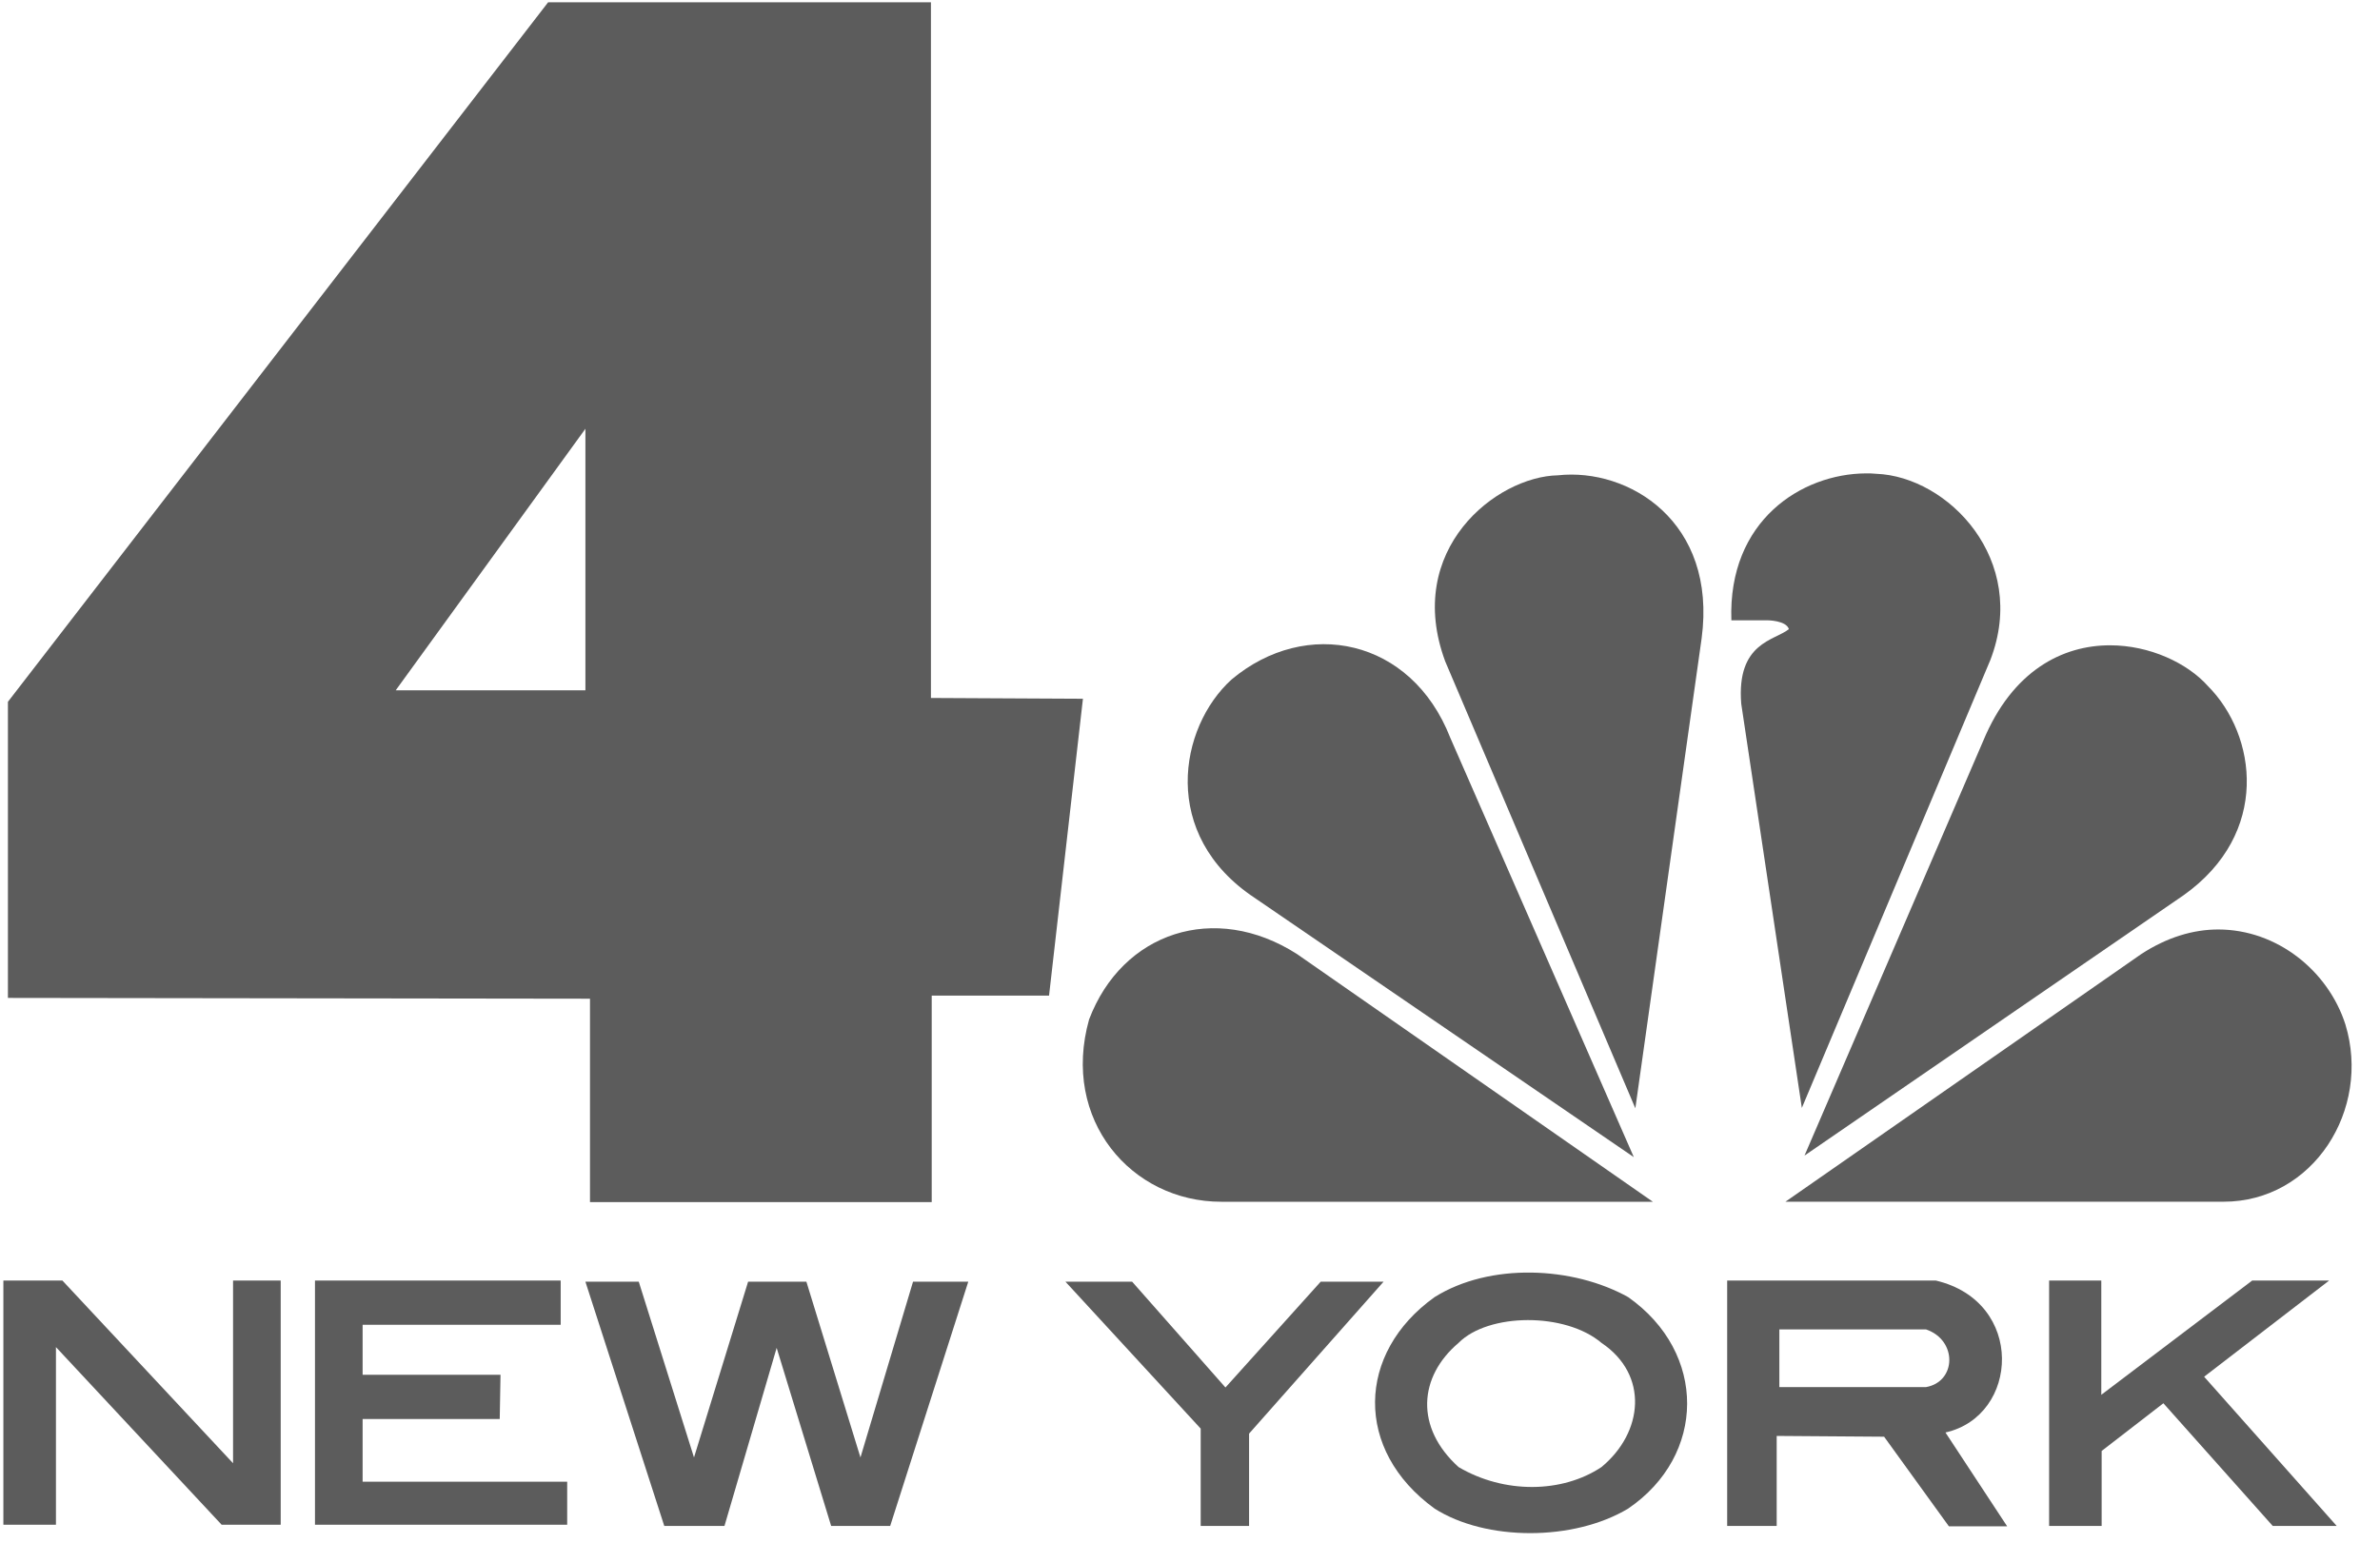
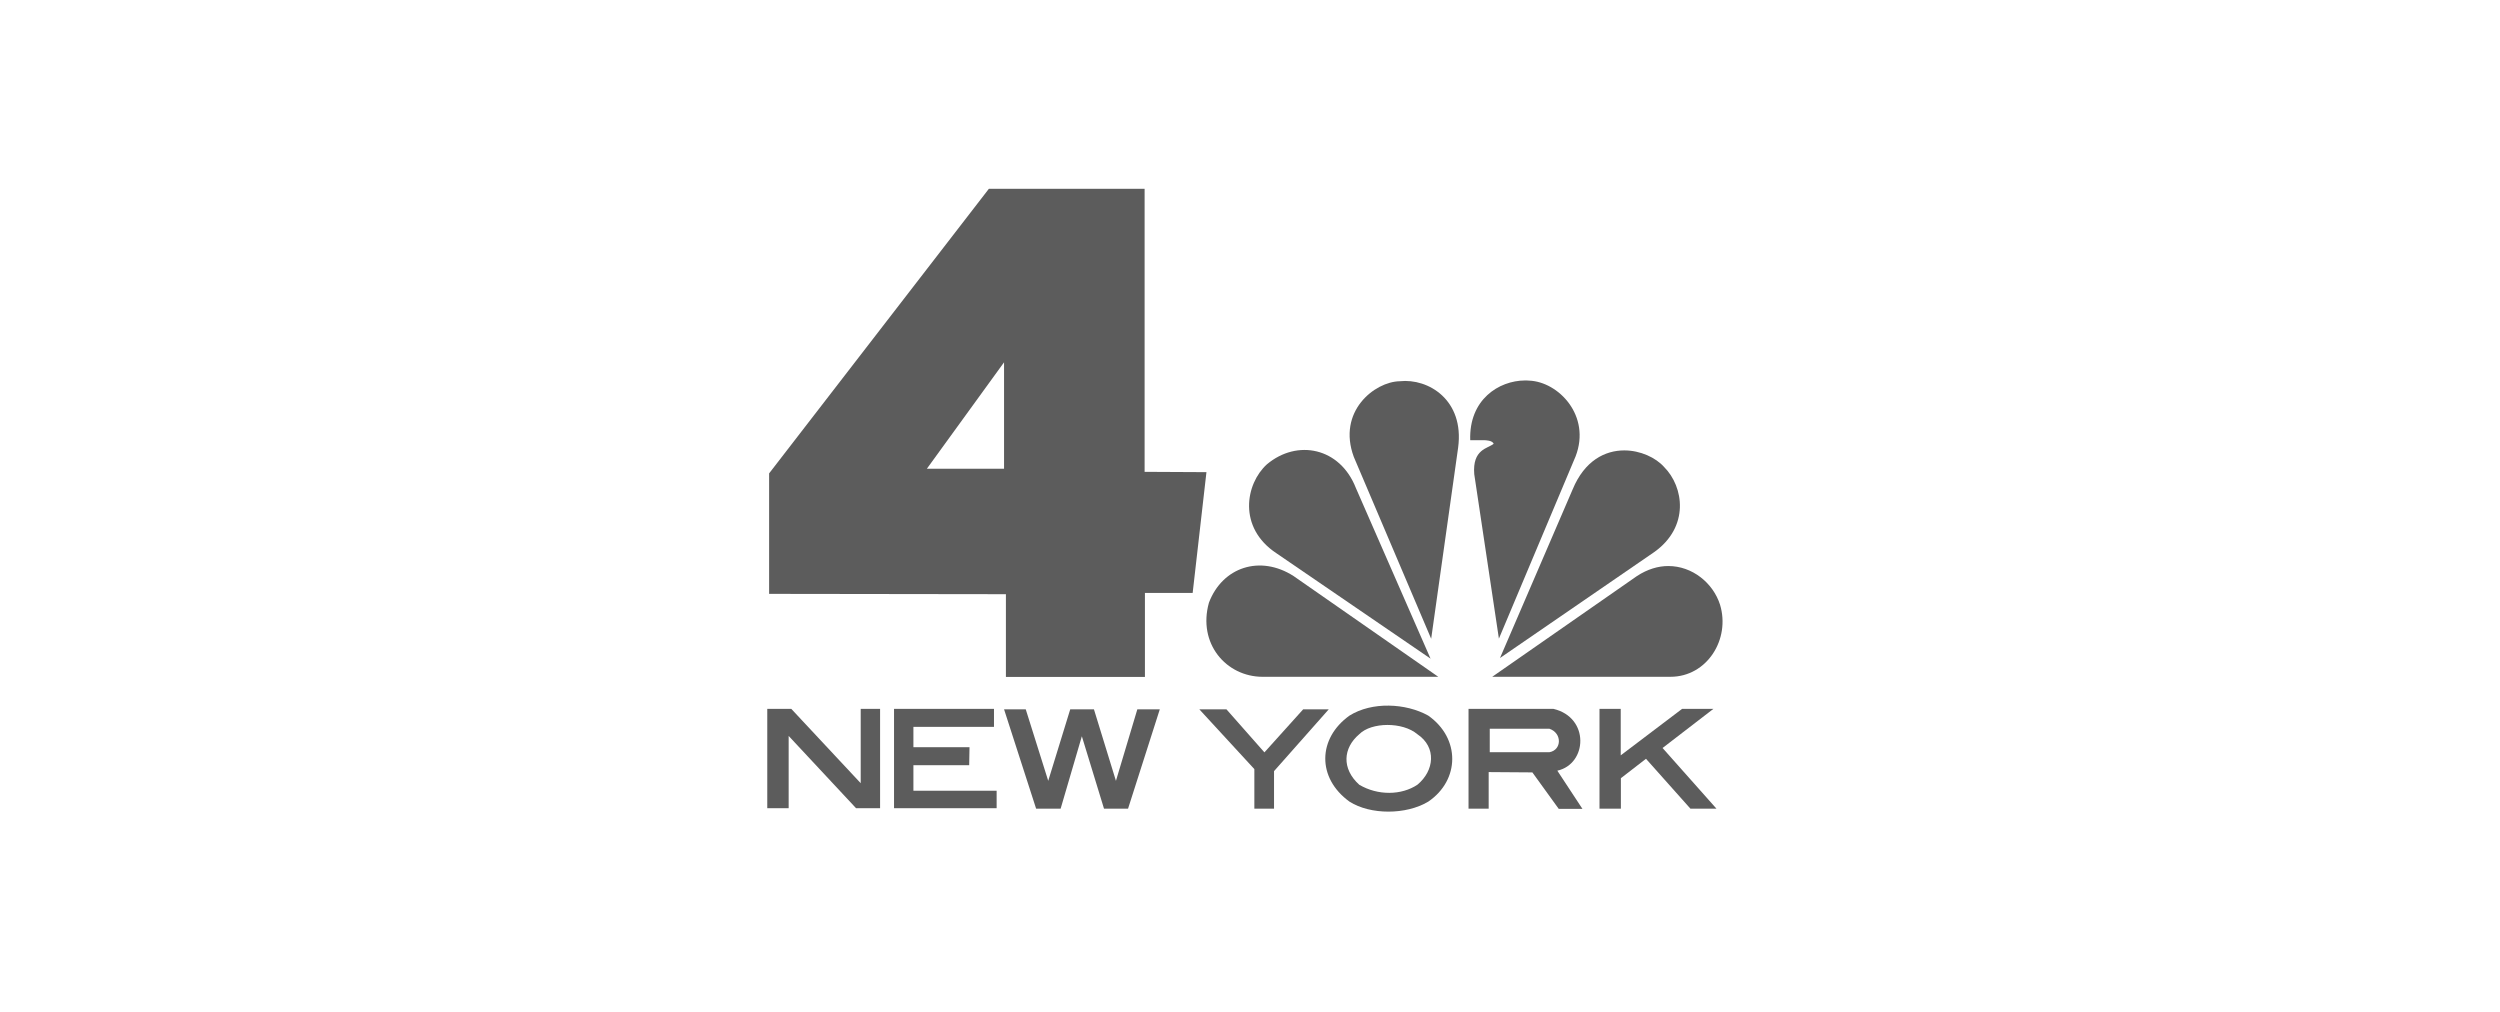
- <svg xmlns="http://www.w3.org/2000/svg" width="67" height="44" viewBox="0 0 67 44" fill="none">
-   <path d="M34.669 19.132C33.189 20.474 32.642 23.506 35.323 25.281L45.994 32.579L40.825 20.767C39.731 17.973 36.771 17.367 34.669 19.132" fill="#5C5C5C" />
-   <path d="M43.86 13.382C42.122 13.415 39.516 15.472 40.685 18.622L46.037 31.203L47.903 17.973C48.342 14.681 45.844 13.166 43.86 13.382" fill="#5C5C5C" />
-   <path d="M48.74 17.464H49.748C49.748 17.464 50.284 17.464 50.359 17.713C49.962 18.038 48.879 18.081 49.018 19.814L50.724 31.193L56.032 18.579C57.115 15.764 54.842 13.415 52.815 13.339C52.718 13.328 52.622 13.328 52.525 13.328C50.724 13.339 48.643 14.649 48.74 17.464" fill="#5C5C5C" />
-   <path d="M55.828 20.864L50.799 32.535L61.469 25.206C63.925 23.462 63.528 20.691 62.156 19.316C61.577 18.666 60.515 18.168 59.4 18.168C58.07 18.168 56.654 18.872 55.828 20.864" fill="#5C5C5C" />
-   <path d="M60.278 26.862L50.262 33.834H62.594C65.125 33.834 66.755 31.236 66.026 28.843C65.544 27.338 64.107 26.169 62.444 26.169C61.747 26.169 61.007 26.386 60.278 26.862" fill="#5C5C5C" />
-   <path d="M34.38 33.835H46.53L36.514 26.862C34.198 25.379 31.592 26.245 30.659 28.703C29.865 31.529 31.849 33.835 34.38 33.835" fill="#5C5C5C" />
-   <path fill-rule="evenodd" clip-rule="evenodd" d="M26.207 0.065V19.651L30.486 19.673L29.532 28.031H26.229V33.845H16.609V28.118L0.223 28.096V19.759L15.43 0.065H26.207ZM11.14 19.435H16.48V12.072L11.14 19.435Z" fill="#5C5C5C" />
-   <path d="M0.095 42.929V36.054H1.757L6.561 41.197V36.054H7.902V42.929H6.24L1.575 37.927V42.929" fill="#5C5C5C" />
-   <path d="M8.867 36.054H15.784V37.299H10.208V38.707H14.09L14.068 39.952H10.208V41.717H15.967V42.929H8.867" fill="#5C5C5C" />
-   <path d="M16.48 36.086L18.7 42.962H20.395L21.864 37.949L23.398 42.962H25.06L27.258 36.086H25.703L24.223 41.034L22.701 36.086H21.06L19.537 41.034L17.982 36.086H16.48Z" fill="#5C5C5C" />
-   <path d="M29.994 36.086H31.871L34.498 39.064L37.179 36.086H38.949L35.163 40.363V42.962H33.801V40.222L29.994 36.086Z" fill="#5C5C5C" />
-   <path fill-rule="evenodd" clip-rule="evenodd" d="M40.386 36.519C41.941 35.545 44.279 35.653 45.834 36.519C48.065 38.089 48.032 40.98 45.834 42.474C44.3 43.395 41.834 43.395 40.386 42.474C38.113 40.829 38.188 38.089 40.386 36.519ZM41.061 41.305C42.348 42.063 43.978 42.041 45.083 41.305C46.262 40.331 46.423 38.707 45.083 37.808C44.064 36.942 41.898 36.964 41.061 37.808C39.935 38.761 39.828 40.19 41.061 41.305Z" fill="#5C5C5C" />
-   <path fill-rule="evenodd" clip-rule="evenodd" d="M54.499 36.054C57.019 36.65 56.847 39.865 54.767 40.331L56.504 42.973H54.864L53.04 40.45L50.016 40.428V42.962H48.622V36.054H54.499ZM50.091 39.053H54.22C55.078 38.902 55.11 37.732 54.22 37.429H50.091V39.053Z" fill="#5C5C5C" />
-   <path d="M57.685 36.054H59.154V39.27L63.401 36.054H65.567L62.049 38.761L65.781 42.962H63.98L60.902 39.508L59.164 40.851V42.962H57.685V36.054Z" fill="#5C5C5C" />
+ <svg xmlns="http://www.w3.org/2000/svg" width="173" height="70" viewBox="0 0 173 70" fill="none">
+   <path d="M87.669 32.132C86.189 33.474 85.642 36.506 88.323 38.281L98.994 45.579L93.825 33.767C92.731 30.973 89.771 30.367 87.669 32.132Z" fill="#5C5C5C" />
+   <path d="M96.86 26.382C95.122 26.415 92.516 28.472 93.685 31.622L99.037 44.203L100.903 30.973C101.342 27.681 98.844 26.166 96.86 26.382Z" fill="#5C5C5C" />
+   <path d="M101.74 30.464H102.748C102.748 30.464 103.284 30.464 103.359 30.713C102.962 31.038 101.879 31.081 102.018 32.813L103.724 44.193L109.032 31.579C110.115 28.764 107.842 26.415 105.815 26.339C105.718 26.328 105.622 26.328 105.525 26.328C103.724 26.339 101.643 27.649 101.74 30.464Z" fill="#5C5C5C" />
+   <path d="M108.828 33.864L103.799 45.535L114.469 38.206C116.925 36.462 116.528 33.691 115.156 32.316C114.577 31.666 113.515 31.168 112.4 31.168C111.07 31.168 109.654 31.872 108.828 33.864Z" fill="#5C5C5C" />
+   <path d="M113.278 39.862L103.262 46.834H115.595C118.125 46.834 119.755 44.236 119.026 41.843C118.544 40.338 117.107 39.169 115.444 39.169C114.747 39.169 114.007 39.386 113.278 39.862Z" fill="#5C5C5C" />
+   <path d="M87.38 46.835H99.53L89.514 39.862C87.198 38.379 84.592 39.245 83.659 41.703C82.865 44.529 84.849 46.835 87.38 46.835Z" fill="#5C5C5C" />
+   <path fill-rule="evenodd" clip-rule="evenodd" d="M79.207 13.065V32.651L83.486 32.673L82.532 41.031H79.229V46.845H69.609V41.118L53.223 41.096V32.759L68.43 13.065H79.207ZM64.14 32.435H69.48V25.072L64.14 32.435Z" fill="#5C5C5C" />
+   <path d="M53.095 55.929V49.054H54.757L59.561 54.197V49.054H60.902V55.929H59.24L54.575 50.927V55.929" fill="#5C5C5C" />
+   <path d="M61.867 49.054H68.784V50.299H63.208V51.707H67.09L67.068 52.952H63.208V54.717H68.967V55.929H61.867" fill="#5C5C5C" />
+   <path d="M69.481 49.086L71.7 55.962H73.395L74.864 50.949L76.398 55.962H78.06L80.258 49.086H78.703L77.223 54.034L75.701 49.086H74.06L72.537 54.034L70.982 49.086H69.481Z" fill="#5C5C5C" />
+   <path d="M82.994 49.086H84.871L87.498 52.064L90.179 49.086H91.949L88.163 53.363V55.962H86.801V53.222L82.994 49.086Z" fill="#5C5C5C" />
+   <path fill-rule="evenodd" clip-rule="evenodd" d="M93.386 49.519C94.941 48.545 97.279 48.653 98.834 49.519C101.065 51.089 101.032 53.98 98.834 55.474C97.3 56.395 94.834 56.395 93.386 55.474C91.113 53.829 91.188 51.089 93.386 49.519ZM94.061 54.305C95.348 55.063 96.978 55.041 98.082 54.305C99.262 53.331 99.423 51.707 98.082 50.808C97.064 49.942 94.897 49.964 94.061 50.808C92.935 51.761 92.828 53.19 94.061 54.305Z" fill="#5C5C5C" />
+   <path fill-rule="evenodd" clip-rule="evenodd" d="M107.499 49.054C110.019 49.65 109.848 52.865 107.767 53.331L109.504 55.973H107.864L106.04 53.45L103.016 53.428V55.962H101.622V49.054H107.499ZM103.091 52.053H107.22C108.078 51.902 108.11 50.732 107.22 50.429H103.091V52.053Z" fill="#5C5C5C" />
+   <path d="M110.685 49.054H112.154V52.27L116.401 49.054H118.567L115.049 51.761L118.781 55.962H116.98L113.902 52.508L112.165 53.851V55.962H110.685V49.054Z" fill="#5C5C5C" />
</svg>
